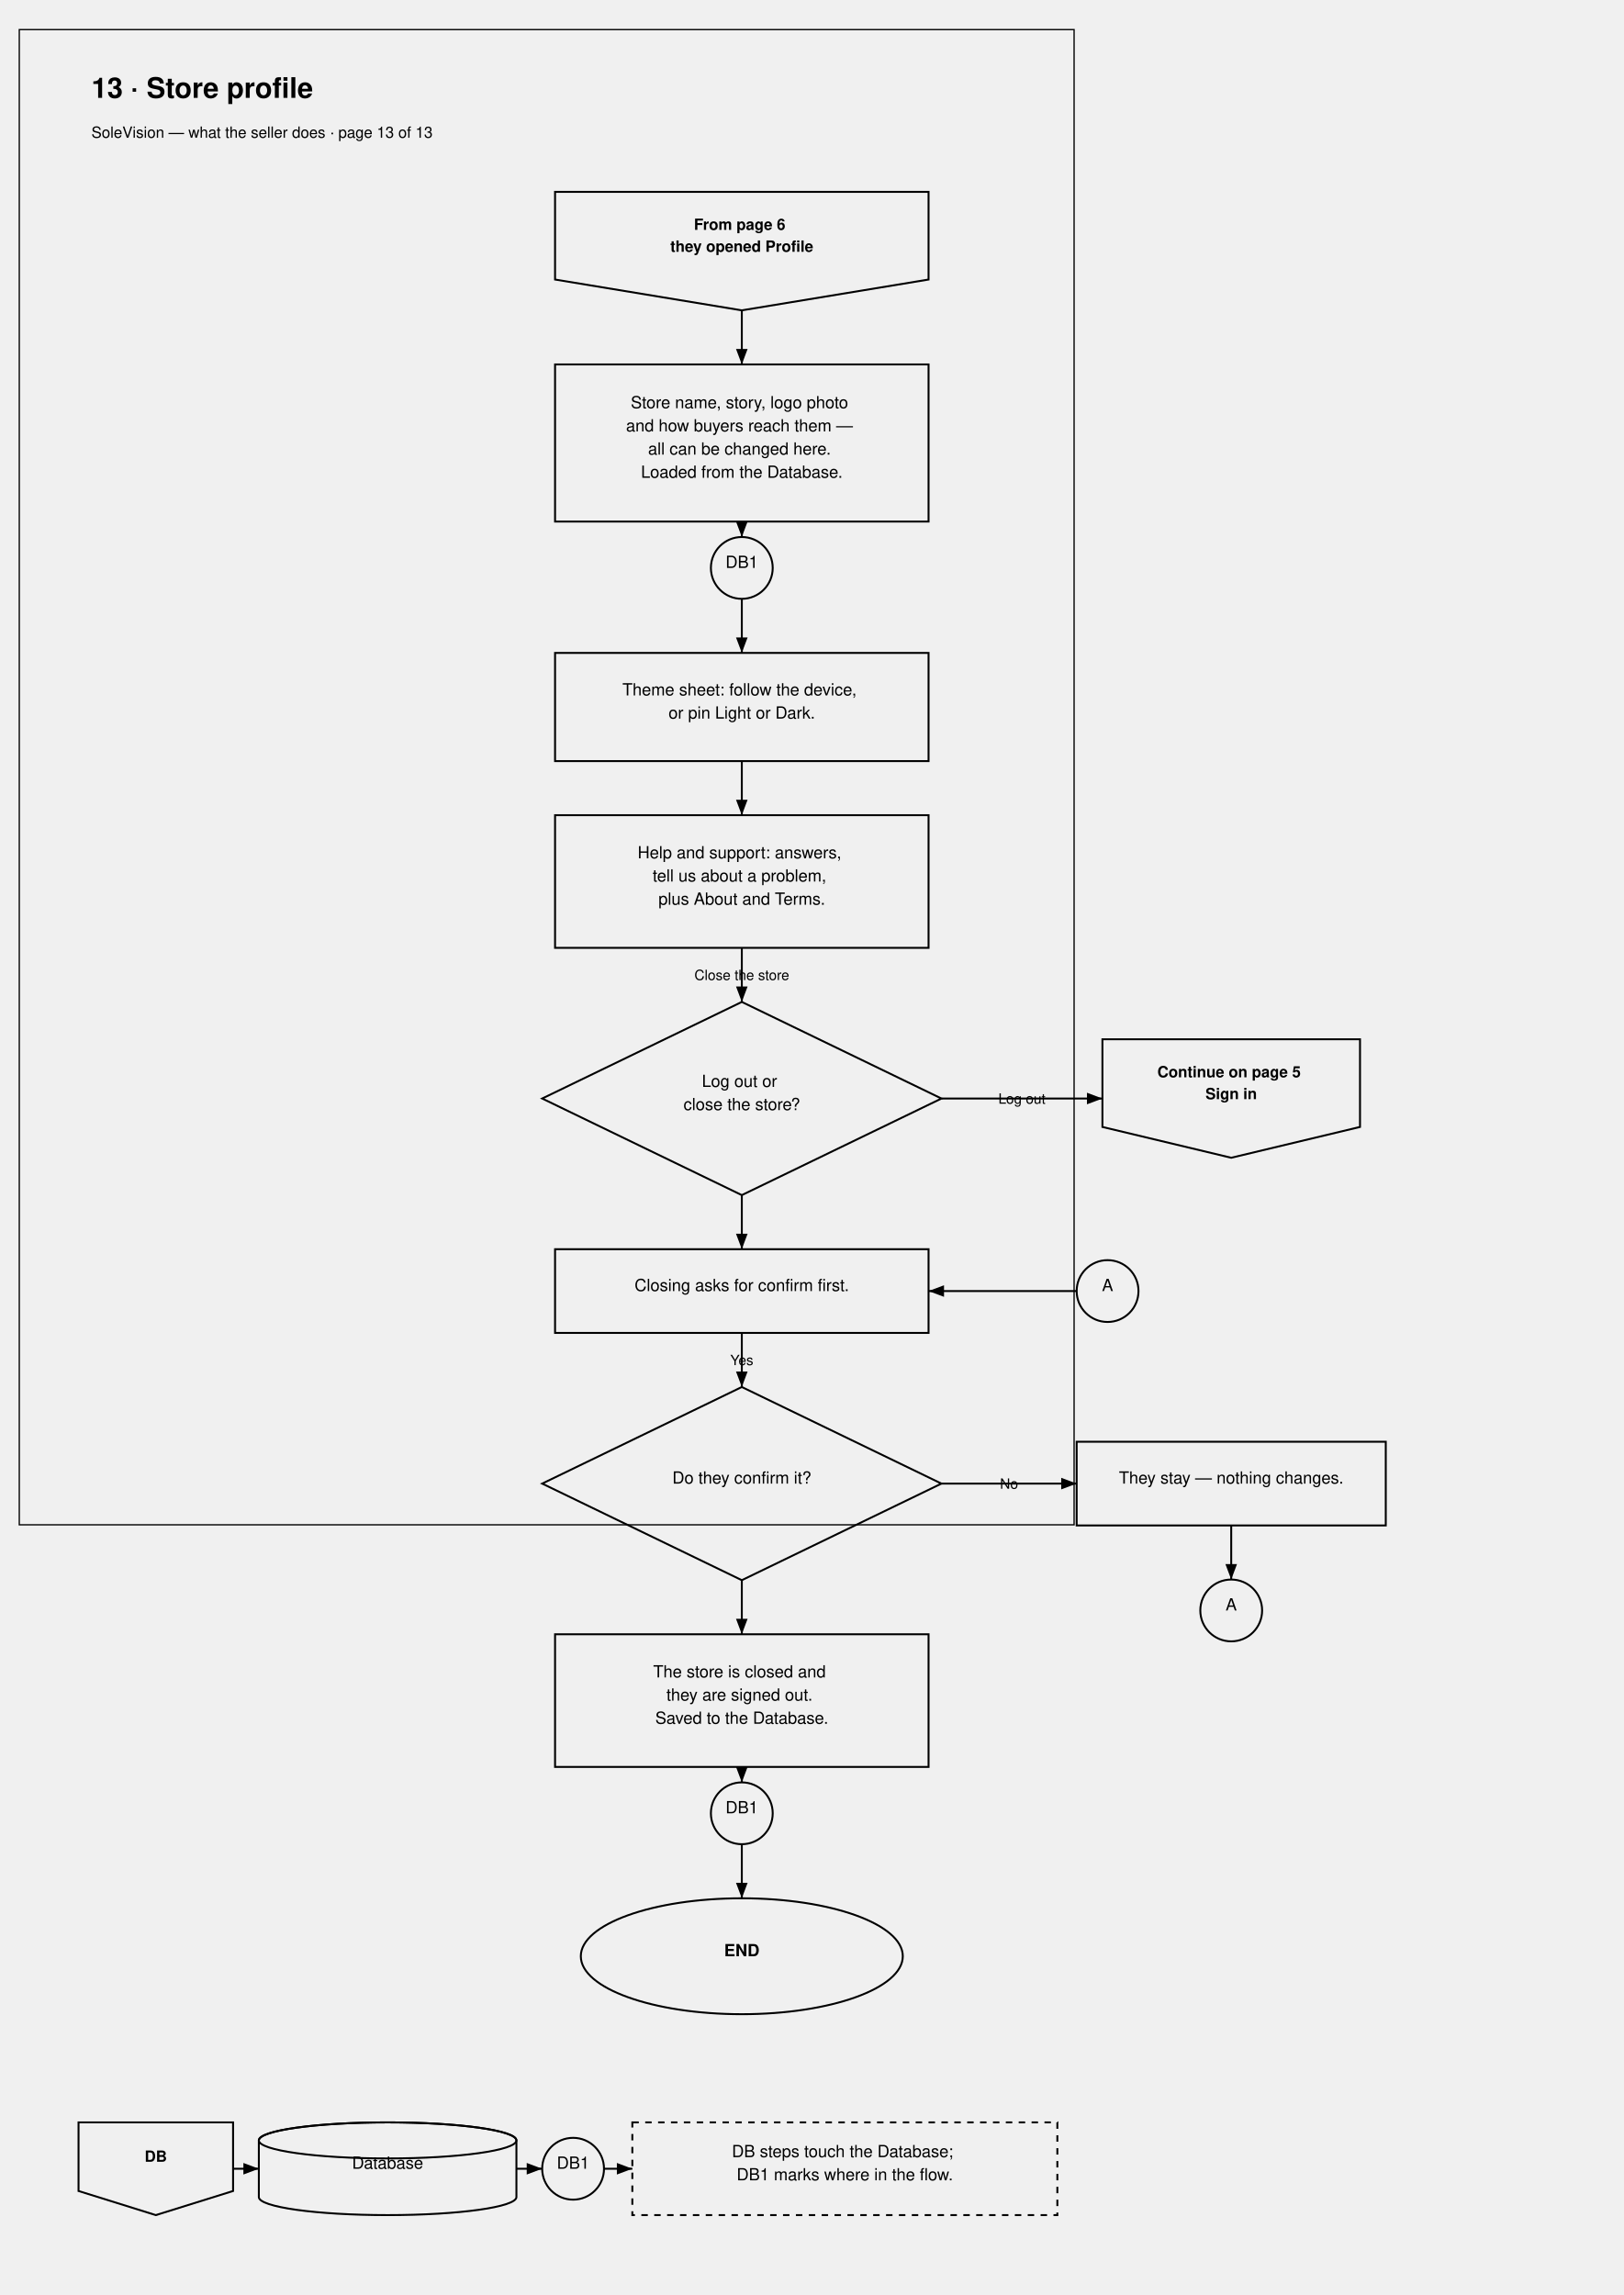
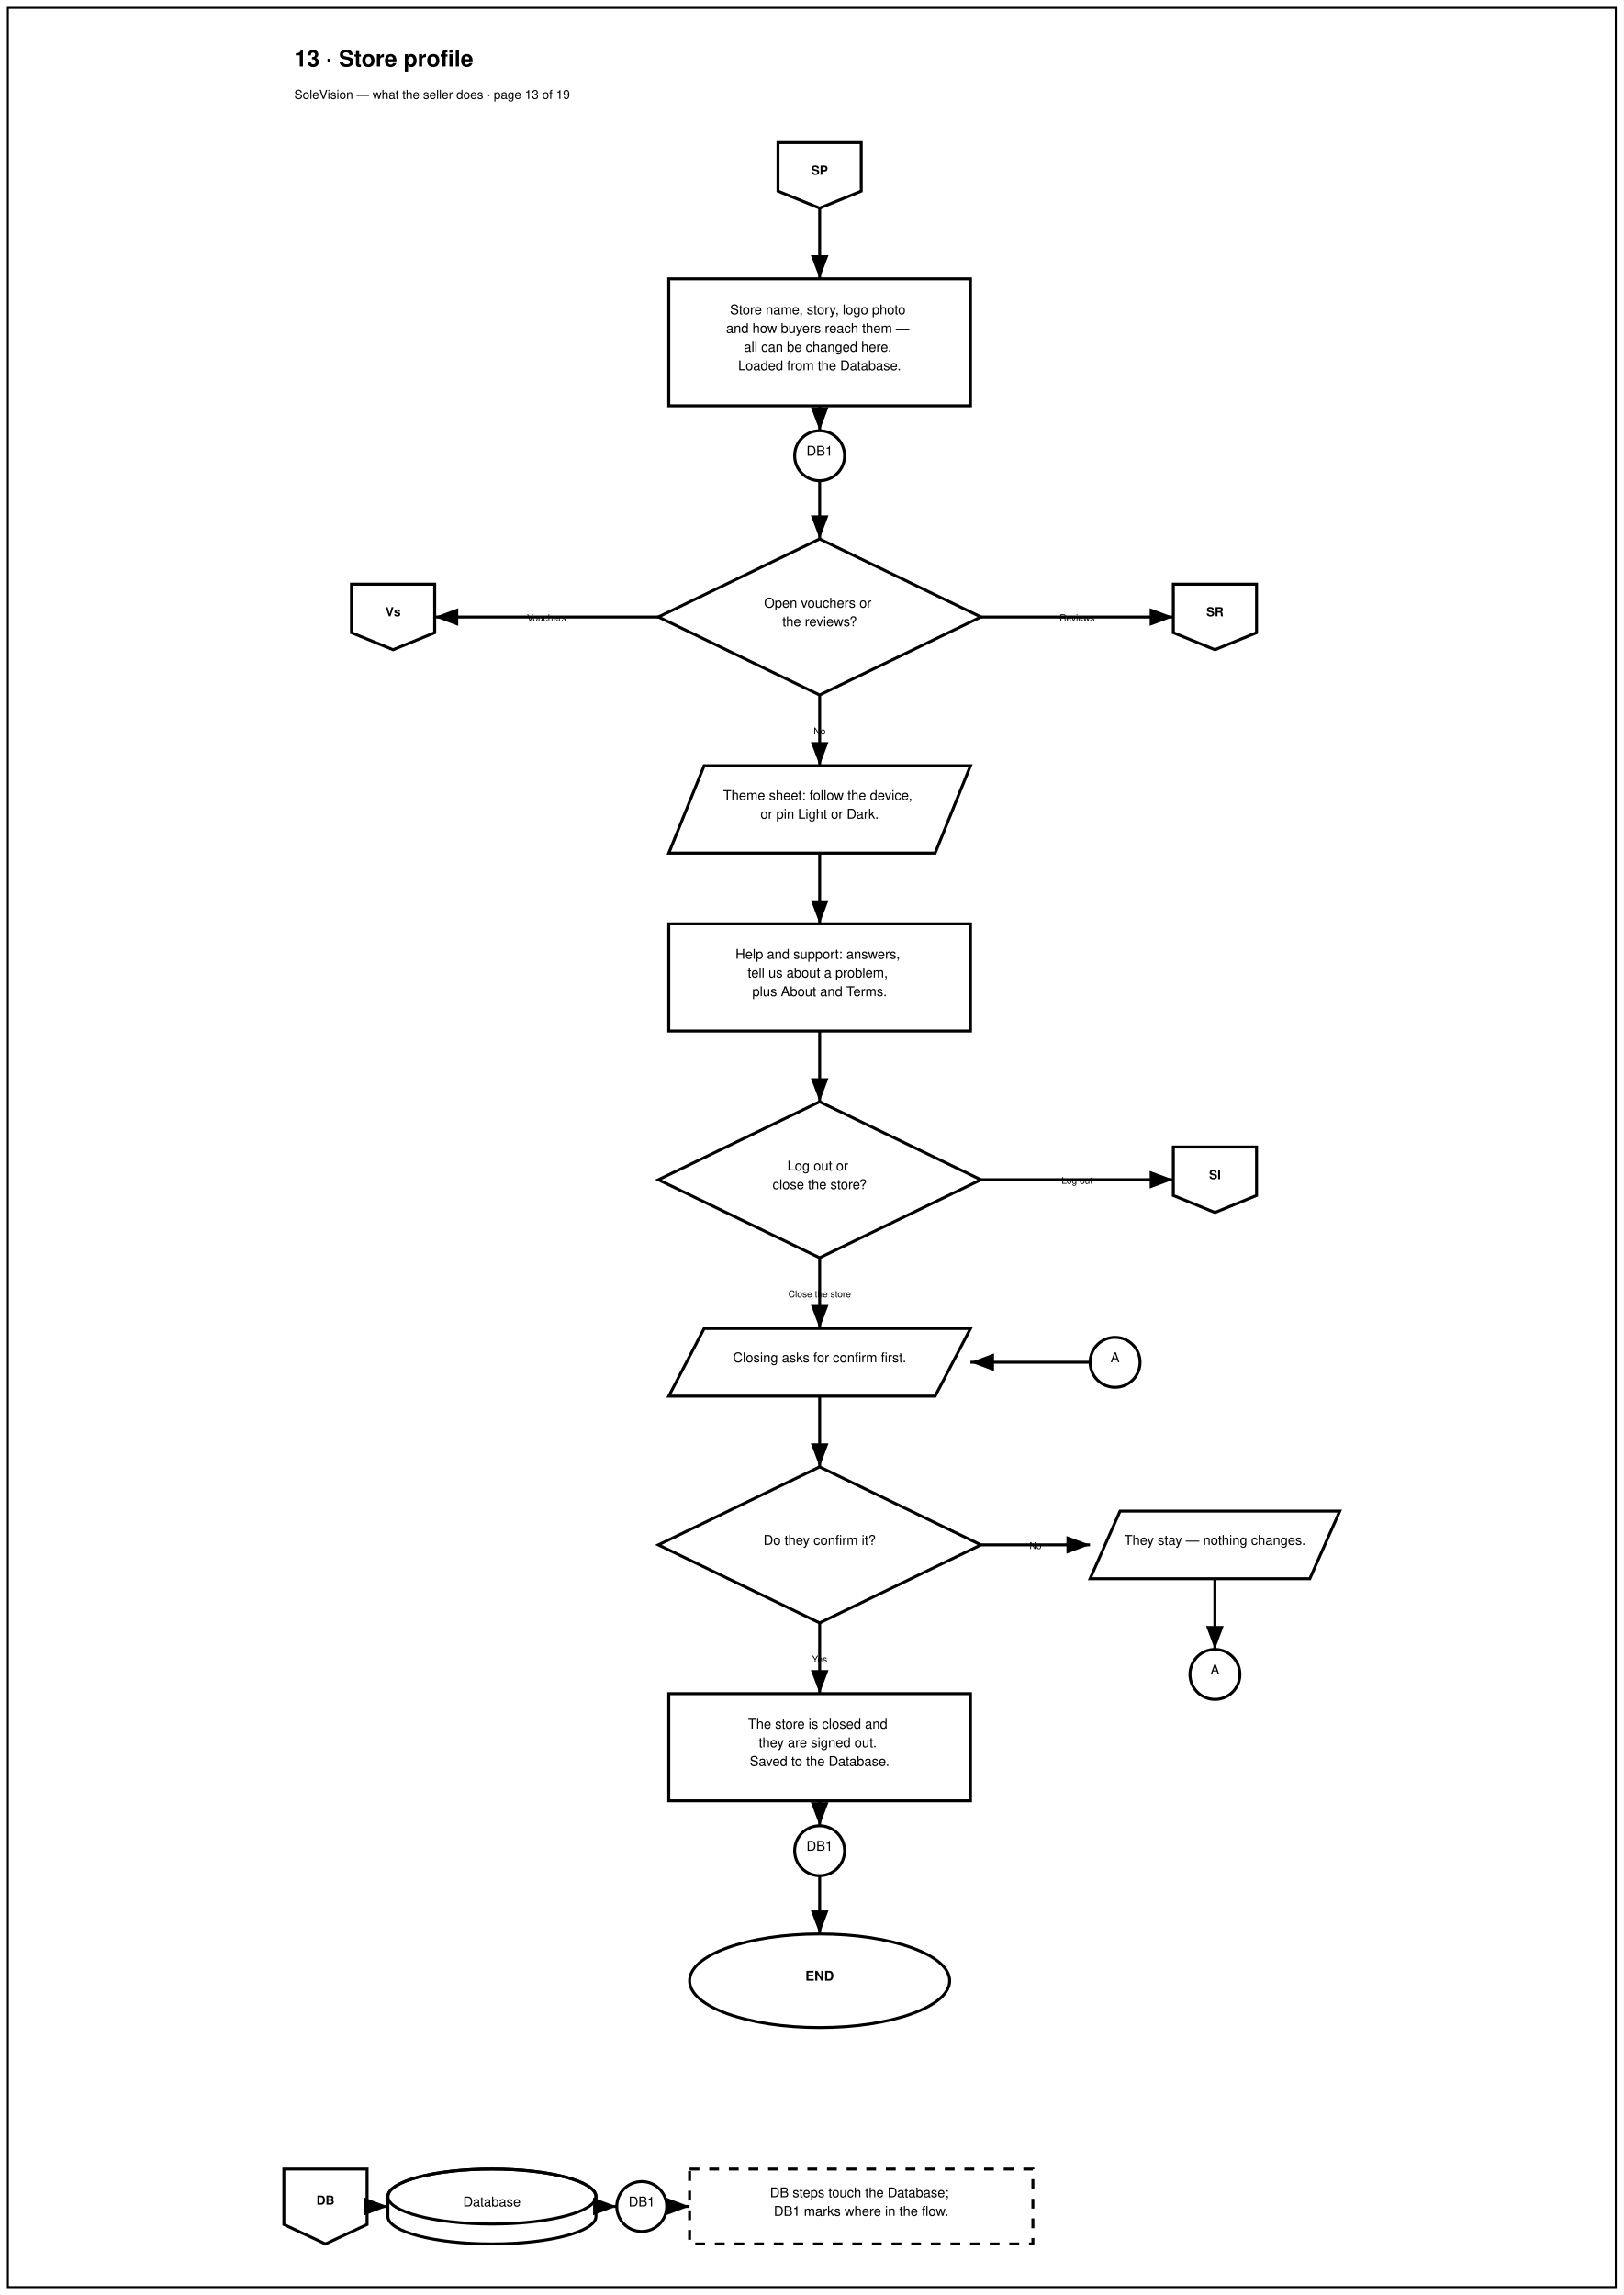
<svg xmlns="http://www.w3.org/2000/svg" width="827" height="1169" viewBox="0 0 827 1169">
-   <g transform="translate(40,40) scale(0.656) translate(-50.0,-42.0)">
-     <defs>
-       <marker id="arrow" markerWidth="10" markerHeight="10" refX="8" refY="3" orient="auto" markerUnits="strokeWidth">
-         <path d="M0,0 L8,3 L0,6 z" fill="#000000" />
-       </marker>
-     </defs>
-     <rect x="4" y="4" width="819" height="1161" fill="none" stroke="#000000" stroke-width="1" />
-     <text font-family="Helvetica, Arial, sans-serif" font-size="22" font-weight="bold" fill="#000000" text-anchor="start">
-       <tspan x="60" y="57.0">13 · Store profile</tspan>
-     </text>
-     <text font-family="Helvetica, Arial, sans-serif" font-size="12" fill="#000000" text-anchor="start">
-       <tspan x="60" y="88.0">SoleVision — what the seller does · page 13 of 13</tspan>
-     </text>
-     <polyline points="565.0,222.0 565.0,264.0" fill="none" stroke="#000000" stroke-width="1.5" marker-end="url(#arrow)" />
-     <polyline points="565.0,386.0 565.0,398.0" fill="none" stroke="#000000" stroke-width="1.5" marker-end="url(#arrow)" />
-     <polyline points="565.0,446.0 565.0,488.0" fill="none" stroke="#000000" stroke-width="1.5" marker-end="url(#arrow)" />
-     <polyline points="565.0,572.0 565.0,614.0" fill="none" stroke="#000000" stroke-width="1.5" marker-end="url(#arrow)" />
-     <polyline points="565.0,717.0 565.0,759.0" fill="none" stroke="#000000" stroke-width="1.5" marker-end="url(#arrow)" />
-     <polyline points="720.0,834.0 845.0,834.0" fill="none" stroke="#000000" stroke-width="1.5" marker-end="url(#arrow)" />
-     <polyline points="565.0,909.0 565.0,951.0" fill="none" stroke="#000000" stroke-width="1.5" marker-end="url(#arrow)" />
-     <polyline points="565.0,1016.0 565.0,1058.0" fill="none" stroke="#000000" stroke-width="1.5" marker-end="url(#arrow)" />
-     <polyline points="720.0,1133.0 825.0,1133.0" fill="none" stroke="#000000" stroke-width="1.5" marker-end="url(#arrow)" />
-     <polyline points="945.0,1165.5 945.0,1207.5" fill="none" stroke="#000000" stroke-width="1.5" marker-end="url(#arrow)" />
-     <polyline points="565.0,1208.0 565.0,1250.0" fill="none" stroke="#000000" stroke-width="1.5" marker-end="url(#arrow)" />
-     <polyline points="565.0,1353.0 565.0,1365.0" fill="none" stroke="#000000" stroke-width="1.5" marker-end="url(#arrow)" />
-     <polyline points="565.0,1413.0 565.0,1455.0" fill="none" stroke="#000000" stroke-width="1.5" marker-end="url(#arrow)" />
-     <polyline points="170.0,1665.0 190.0,1665.0" fill="none" stroke="#000000" stroke-width="1.5" marker-end="url(#arrow)" />
-     <polyline points="390.0,1665.0 410.0,1665.0" fill="none" stroke="#000000" stroke-width="1.5" marker-end="url(#arrow)" />
-     <polyline points="458.0,1665.0 480.0,1665.0" fill="none" stroke="#000000" stroke-width="1.5" marker-end="url(#arrow)" />
-     <polyline points="825.0,983.5 710.0,983.5" fill="none" stroke="#000000" stroke-width="1.5" marker-end="url(#arrow)" />
-     <text font-family="Helvetica, Arial, sans-serif" font-size="11" fill="#000000" text-anchor="middle">
-       <tspan x="565" y="742.0">Close the store</tspan>
-     </text>
-     <text font-family="Helvetica, Arial, sans-serif" font-size="11" fill="#000000" text-anchor="middle">
-       <tspan x="782.5" y="838.0">Log out</tspan>
-     </text>
-     <text font-family="Helvetica, Arial, sans-serif" font-size="11" fill="#000000" text-anchor="middle">
-       <tspan x="565" y="1041.0">Yes</tspan>
-     </text>
-     <text font-family="Helvetica, Arial, sans-serif" font-size="11" fill="#000000" text-anchor="middle">
-       <tspan x="772.5" y="1137.0">No</tspan>
-     </text>
-     <polygon points="420,130 710,130 710,198.08 565,222 420,198.08" fill="none" stroke="#000000" stroke-width="1.5" />
-     <text font-family="Helvetica, Arial, sans-serif" font-size="12" font-weight="bold" fill="#000000" text-anchor="middle">
-       <tspan x="565" y="159.5">From page 6</tspan>
-       <tspan x="565" y="176.5">they opened Profile</tspan>
-     </text>
-     <rect x="420" y="264" width="290" height="122" rx="0" fill="none" stroke="#000000" stroke-width="1.5" />
-     <text font-family="Helvetica, Arial, sans-serif" font-size="13" fill="#000000" text-anchor="middle">
-       <tspan x="565" y="298.0">Store name, story, logo photo</tspan>
-       <tspan x="565" y="316.0">and how buyers reach them —</tspan>
-       <tspan x="565" y="334.0">all can be changed here.</tspan>
-       <tspan x="565" y="352.0">Loaded from the Database.</tspan>
-     </text>
-     <circle cx="565" cy="422" r="24" fill="none" stroke="#000000" stroke-width="1.5" />
-     <text font-family="Helvetica, Arial, sans-serif" font-size="13" fill="#000000" text-anchor="middle">
-       <tspan x="565" y="422.0">DB1</tspan>
-     </text>
-     <rect x="420" y="488" width="290" height="84" rx="0" fill="none" stroke="#000000" stroke-width="1.5" />
-     <text font-family="Helvetica, Arial, sans-serif" font-size="13" fill="#000000" text-anchor="middle">
-       <tspan x="565" y="521.0">Theme sheet: follow the device,</tspan>
-       <tspan x="565" y="539.0">or pin Light or Dark.</tspan>
-     </text>
-     <rect x="420" y="614" width="290" height="103" rx="0" fill="none" stroke="#000000" stroke-width="1.5" />
-     <text font-family="Helvetica, Arial, sans-serif" font-size="13" fill="#000000" text-anchor="middle">
-       <tspan x="565" y="647.5">Help and support: answers,</tspan>
-       <tspan x="565" y="665.5">tell us about a problem,</tspan>
-       <tspan x="565" y="683.5">plus About and Terms.</tspan>
-     </text>
-     <polygon points="565,759 720,834 565,909 410,834" fill="none" stroke="#000000" stroke-width="1.5" />
-     <text font-family="Helvetica, Arial, sans-serif" font-size="13" fill="#000000" text-anchor="middle">
-       <tspan x="565" y="825.0">Log out or</tspan>
-       <tspan x="565" y="843.0">close the store?</tspan>
-     </text>
-     <polygon points="845,788 1045,788 1045,856.08 945,880 845,856.08" fill="none" stroke="#000000" stroke-width="1.5" />
-     <text font-family="Helvetica, Arial, sans-serif" font-size="12" font-weight="bold" fill="#000000" text-anchor="middle">
-       <tspan x="945" y="817.5">Continue on page 5</tspan>
-       <tspan x="945" y="834.5">Sign in</tspan>
-     </text>
-     <rect x="420" y="951" width="290" height="65" rx="0" fill="none" stroke="#000000" stroke-width="1.5" />
-     <text font-family="Helvetica, Arial, sans-serif" font-size="13" fill="#000000" text-anchor="middle">
-       <tspan x="565" y="983.5">Closing asks for confirm first.</tspan>
-     </text>
-     <polygon points="565,1058 720,1133 565,1208 410,1133" fill="none" stroke="#000000" stroke-width="1.5" />
-     <text font-family="Helvetica, Arial, sans-serif" font-size="13" fill="#000000" text-anchor="middle">
-       <tspan x="565" y="1133.0">Do they confirm it?</tspan>
-     </text>
-     <rect x="825" y="1100.5" width="240" height="65" rx="0" fill="none" stroke="#000000" stroke-width="1.5" />
-     <text font-family="Helvetica, Arial, sans-serif" font-size="13" fill="#000000" text-anchor="middle">
-       <tspan x="945" y="1133.0">They stay — nothing changes.</tspan>
-     </text>
-     <circle cx="945" cy="1231.5" r="24" fill="none" stroke="#000000" stroke-width="1.5" />
-     <text font-family="Helvetica, Arial, sans-serif" font-size="13" fill="#000000" text-anchor="middle">
-       <tspan x="945" y="1231.5">A</tspan>
-     </text>
-     <rect x="420" y="1250" width="290" height="103" rx="0" fill="none" stroke="#000000" stroke-width="1.5" />
-     <text font-family="Helvetica, Arial, sans-serif" font-size="13" fill="#000000" text-anchor="middle">
-       <tspan x="565" y="1283.5">The store is closed and</tspan>
-       <tspan x="565" y="1301.5">they are signed out.</tspan>
-       <tspan x="565" y="1319.5">Saved to the Database.</tspan>
-     </text>
-     <circle cx="565" cy="1389" r="24" fill="none" stroke="#000000" stroke-width="1.5" />
-     <text font-family="Helvetica, Arial, sans-serif" font-size="13" fill="#000000" text-anchor="middle">
-       <tspan x="565" y="1389.0">DB1</tspan>
-     </text>
-     <ellipse cx="565" cy="1500" rx="125" ry="45" fill="none" stroke="#000000" stroke-width="1.5" />
-     <text font-family="Helvetica, Arial, sans-serif" font-size="13" font-weight="bold" fill="#000000" text-anchor="middle">
-       <tspan x="565" y="1500.0">END</tspan>
-     </text>
-     <polygon points="50,1629 170,1629 170,1682.28 110,1701 50,1682.28" fill="none" stroke="#000000" stroke-width="1.5" />
-     <text font-family="Helvetica, Arial, sans-serif" font-size="12" font-weight="bold" fill="#000000" text-anchor="middle">
-       <tspan x="110" y="1659.6">DB</tspan>
-     </text>
-     <path d="M190,1643 L190,1687 A100,14 0 0,0 390,1687 L390,1643 A100,14 0 0,0 190,1643 Z" fill="none" stroke="#000000" stroke-width="1.5" />
-     <ellipse cx="290" cy="1643" rx="100" ry="14" fill="none" stroke="#000000" stroke-width="1.5" />
-     <text font-family="Helvetica, Arial, sans-serif" font-size="13" fill="#000000" text-anchor="middle">
-       <tspan x="290" y="1665.0">Database</tspan>
-     </text>
-     <circle cx="434" cy="1665" r="24" fill="none" stroke="#000000" stroke-width="1.5" />
-     <text font-family="Helvetica, Arial, sans-serif" font-size="13" fill="#000000" text-anchor="middle">
-       <tspan x="434" y="1665.0">DB1</tspan>
-     </text>
-     <rect x="480" y="1629" width="330" height="72" rx="0" fill="none" stroke="#000000" stroke-width="1.5" stroke-dasharray="5 5" />
-     <text font-family="Helvetica, Arial, sans-serif" font-size="13" fill="#000000" text-anchor="middle">
-       <tspan x="645" y="1656.0">DB steps touch the Database;</tspan>
-       <tspan x="645" y="1674.0">DB1 marks where in the flow.</tspan>
-     </text>
-     <circle cx="849" cy="983.5" r="24" fill="none" stroke="#000000" stroke-width="1.5" />
-     <text font-family="Helvetica, Arial, sans-serif" font-size="13" fill="#000000" text-anchor="middle">
-       <tspan x="849" y="983.5">A</tspan>
-     </text>
-   </g>
+   <rect x="0" y="0" width="827" height="1169" fill="#FFFFFF" />
+   <defs>
+     <marker id="arrow" markerWidth="10" markerHeight="10" refX="8" refY="3" orient="auto" markerUnits="strokeWidth">
+       <path d="M0,0 L8,3 L0,6 z" fill="#000000" />
+     </marker>
+   </defs>
+   <rect x="4" y="4" width="819" height="1161" fill="none" stroke="#000000" stroke-width="1" />
+   <text font-family="Helvetica, Arial, sans-serif" font-size="11.657" font-weight="bold" fill="#000000" text-anchor="start">
+     <tspan x="149.882" y="33.9">13 · Store profile</tspan>
+   </text>
+   <text font-family="Helvetica, Arial, sans-serif" font-size="6.359" fill="#000000" text-anchor="start">
+     <tspan x="149.882" y="50.4">SoleVision — what the seller does · page 13 of 19</tspan>
+   </text>
+   <polyline points="417.5,106.0 417.5,142.0 417.5,142.0" fill="none" stroke="#000000" stroke-width="1.5" marker-end="url(#arrow)" />
+   <polyline points="417.5,206.7 417.5,219.4" fill="none" stroke="#000000" stroke-width="1.5" marker-end="url(#arrow)" />
+   <polyline points="417.5,244.8 417.5,274.5 417.5,274.5" fill="none" stroke="#000000" stroke-width="1.5" marker-end="url(#arrow)" />
+   <polyline points="335.3,314.3 221.4,314.3 221.4,314.3" fill="none" stroke="#000000" stroke-width="1.5" marker-end="url(#arrow)" />
+   <polyline points="499.6,314.3 597.6,314.3 597.6,314.3" fill="none" stroke="#000000" stroke-width="1.5" marker-end="url(#arrow)" />
+   <polyline points="417.5,354.0 417.5,390.0 417.5,390.0" fill="none" stroke="#000000" stroke-width="1.5" marker-end="url(#arrow)" />
+   <polyline points="417.5,434.5 417.5,470.6" fill="none" stroke="#000000" stroke-width="1.5" marker-end="url(#arrow)" />
+   <polyline points="417.5,525.2 417.5,561.2 417.5,561.2" fill="none" stroke="#000000" stroke-width="1.5" marker-end="url(#arrow)" />
+   <polyline points="499.6,600.9 597.6,600.9" fill="none" stroke="#000000" stroke-width="1.5" marker-end="url(#arrow)" />
+   <polyline points="417.5,640.7 417.5,676.7 417.5,676.7" fill="none" stroke="#000000" stroke-width="1.5" marker-end="url(#arrow)" />
+   <polyline points="417.5,711.1 417.5,747.2 417.5,747.2" fill="none" stroke="#000000" stroke-width="1.5" marker-end="url(#arrow)" />
+   <polyline points="499.6,786.9 555.2,786.9" fill="none" stroke="#000000" stroke-width="1.5" marker-end="url(#arrow)" />
+   <polyline points="618.8,804.1 618.8,840.2" fill="none" stroke="#000000" stroke-width="1.5" marker-end="url(#arrow)" />
+   <polyline points="417.5,826.7 417.5,862.7 417.5,862.7" fill="none" stroke="#000000" stroke-width="1.5" marker-end="url(#arrow)" />
+   <polyline points="417.5,917.3 417.5,930.0" fill="none" stroke="#000000" stroke-width="1.5" marker-end="url(#arrow)" />
+   <polyline points="417.5,955.4 417.5,985.1" fill="none" stroke="#000000" stroke-width="1.5" marker-end="url(#arrow)" />
+   <polyline points="187.0,1123.9 197.6,1123.9" fill="none" stroke="#000000" stroke-width="1.5" marker-end="url(#arrow)" />
+   <polyline points="303.5,1123.9 314.1,1123.9" fill="none" stroke="#000000" stroke-width="1.5" marker-end="url(#arrow)" />
+   <polyline points="339.6,1123.9 351.2,1123.9" fill="none" stroke="#000000" stroke-width="1.5" marker-end="url(#arrow)" />
+   <polyline points="555.2,693.9 494.3,693.9" fill="none" stroke="#000000" stroke-width="1.5" marker-end="url(#arrow)" />
+   <text font-family="Helvetica, Arial, sans-serif" font-size="4.769" fill="#000000" text-anchor="middle">
+     <tspan x="278.379" y="316.4">Vouchers</tspan>
+   </text>
+   <text font-family="Helvetica, Arial, sans-serif" font-size="4.769" fill="#000000" text-anchor="middle">
+     <tspan x="548.621" y="316.4">Reviews</tspan>
+   </text>
+   <text font-family="Helvetica, Arial, sans-serif" font-size="4.769" fill="#000000" text-anchor="middle">
+     <tspan x="417.474" y="374.1">No</tspan>
+   </text>
+   <text font-family="Helvetica, Arial, sans-serif" font-size="4.769" fill="#000000" text-anchor="middle">
+     <tspan x="548.621" y="603.0">Log out</tspan>
+   </text>
+   <text font-family="Helvetica, Arial, sans-serif" font-size="4.769" fill="#000000" text-anchor="middle">
+     <tspan x="417.474" y="660.8">Close the store</tspan>
+   </text>
+   <text font-family="Helvetica, Arial, sans-serif" font-size="4.769" fill="#000000" text-anchor="middle">
+     <tspan x="527.426" y="789.0">No</tspan>
+   </text>
+   <text font-family="Helvetica, Arial, sans-serif" font-size="4.769" fill="#000000" text-anchor="middle">
+     <tspan x="417.474" y="846.8">Yes</tspan>
+   </text>
+   <polygon points="396.279,72.63 438.67,72.63 438.67,97.333 417.474,106.013 396.279,97.333" fill="none" stroke="#000000" stroke-width="1.5" />
+   <text font-family="Helvetica, Arial, sans-serif" font-size="6.359" font-weight="bold" fill="#000000" text-anchor="middle">
+     <tspan x="417.474" y="89.0">SP</tspan>
+   </text>
+   <rect x="340.641" y="142.045" width="153.667" height="64.646" rx="0" fill="none" stroke="#000000" stroke-width="1.5" />
+   <text font-family="Helvetica, Arial, sans-serif" font-size="6.889" fill="#000000" text-anchor="middle">
+     <tspan x="417.474" y="160.1">Store name, story, logo photo</tspan>
+     <tspan x="417.474" y="169.6">and how buyers reach them —</tspan>
+     <tspan x="417.474" y="179.1">all can be changed here.</tspan>
+     <tspan x="417.474" y="188.6">Loaded from the Database.</tspan>
+   </text>
+   <circle cx="417.474" cy="232.126" r="12.717" fill="none" stroke="#000000" stroke-width="1.5" />
+   <text font-family="Helvetica, Arial, sans-serif" font-size="6.889" fill="#000000" text-anchor="middle">
+     <tspan x="417.474" y="232.1">DB1</tspan>
+   </text>
+   <polygon points="417.474,274.517 499.606,314.258 417.474,354 335.342,314.258" fill="none" stroke="#000000" stroke-width="1.5" />
+   <text font-family="Helvetica, Arial, sans-serif" font-size="6.889" fill="#000000" text-anchor="middle">
+     <tspan x="417.474" y="309.5">Open vouchers or</tspan>
+     <tspan x="417.474" y="319.0">the reviews?</tspan>
+   </text>
+   <polygon points="179.025,297.567 221.416,297.567 221.416,322.27 200.221,330.949 179.025,322.27" fill="none" stroke="#000000" stroke-width="1.5" />
+   <text font-family="Helvetica, Arial, sans-serif" font-size="6.359" font-weight="bold" fill="#000000" text-anchor="middle">
+     <tspan x="200.221" y="313.9">Vs</tspan>
+   </text>
+   <polygon points="597.635,297.567 640.026,297.567 640.026,322.27 618.831,330.949 597.635,322.27" fill="none" stroke="#000000" stroke-width="1.5" />
+   <text font-family="Helvetica, Arial, sans-serif" font-size="6.359" font-weight="bold" fill="#000000" text-anchor="middle">
+     <tspan x="618.831" y="313.9">SR</tspan>
+   </text>
+   <polygon points="358.641,390.032 494.308,390.032 476.308,434.542 340.641,434.542" fill="none" stroke="#000000" stroke-width="1.5" />
+   <text font-family="Helvetica, Arial, sans-serif" font-size="6.889" fill="#000000" text-anchor="middle">
+     <tspan x="417.474" y="407.5">Theme sheet: follow the device,</tspan>
+     <tspan x="417.474" y="417.0">or pin Light or Dark.</tspan>
+   </text>
+   <rect x="340.641" y="470.574" width="153.667" height="54.578" rx="0" fill="none" stroke="#000000" stroke-width="1.5" />
+   <text font-family="Helvetica, Arial, sans-serif" font-size="6.889" fill="#000000" text-anchor="middle">
+     <tspan x="417.474" y="488.4">Help and support: answers,</tspan>
+     <tspan x="417.474" y="497.9">tell us about a problem,</tspan>
+     <tspan x="417.474" y="507.4">plus About and Terms.</tspan>
+   </text>
+   <polygon points="417.474,561.185 499.606,600.926 417.474,640.668 335.342,600.926" fill="none" stroke="#000000" stroke-width="1.5" />
+   <text font-family="Helvetica, Arial, sans-serif" font-size="6.889" fill="#000000" text-anchor="middle">
+     <tspan x="417.474" y="596.2">Log out or</tspan>
+     <tspan x="417.474" y="605.7">close the store?</tspan>
+   </text>
+   <polygon points="597.635,584.235 640.026,584.235 640.026,608.938 618.831,617.618 597.635,608.938" fill="none" stroke="#000000" stroke-width="1.5" />
+   <text font-family="Helvetica, Arial, sans-serif" font-size="6.359" font-weight="bold" fill="#000000" text-anchor="middle">
+     <tspan x="618.831" y="600.6">SI</tspan>
+   </text>
+   <polygon points="358.641,676.7 494.308,676.7 476.308,711.143 340.641,711.143" fill="none" stroke="#000000" stroke-width="1.5" />
+   <text font-family="Helvetica, Arial, sans-serif" font-size="6.889" fill="#000000" text-anchor="middle">
+     <tspan x="417.474" y="693.9">Closing asks for confirm first.</tspan>
+   </text>
+   <polygon points="417.474,747.175 499.606,786.917 417.474,826.658 335.342,786.917" fill="none" stroke="#000000" stroke-width="1.5" />
+   <text font-family="Helvetica, Arial, sans-serif" font-size="6.889" fill="#000000" text-anchor="middle">
+     <tspan x="417.474" y="786.9">Do they confirm it?</tspan>
+   </text>
+   <polygon points="570.505,769.695 682.417,769.695 667.156,804.138 555.245,804.138" fill="none" stroke="#000000" stroke-width="1.5" />
+   <text font-family="Helvetica, Arial, sans-serif" font-size="6.889" fill="#000000" text-anchor="middle">
+     <tspan x="618.831" y="786.9">They stay — nothing changes.</tspan>
+   </text>
+   <circle cx="618.831" cy="852.887" r="12.717" fill="none" stroke="#000000" stroke-width="1.5" />
+   <text font-family="Helvetica, Arial, sans-serif" font-size="6.889" fill="#000000" text-anchor="middle">
+     <tspan x="618.831" y="852.9">A</tspan>
+   </text>
+   <rect x="340.641" y="862.69" width="153.667" height="54.578" rx="0" fill="none" stroke="#000000" stroke-width="1.5" />
+   <text font-family="Helvetica, Arial, sans-serif" font-size="6.889" fill="#000000" text-anchor="middle">
+     <tspan x="417.474" y="880.5">The store is closed and</tspan>
+     <tspan x="417.474" y="890.0">they are signed out.</tspan>
+     <tspan x="417.474" y="899.5">Saved to the Database.</tspan>
+   </text>
+   <circle cx="417.474" cy="942.703" r="12.717" fill="none" stroke="#000000" stroke-width="1.5" />
+   <text font-family="Helvetica, Arial, sans-serif" font-size="6.889" fill="#000000" text-anchor="middle">
+     <tspan x="417.474" y="942.7">DB1</tspan>
+   </text>
+   <ellipse cx="417.474" cy="1008.939" rx="66.236" ry="23.845" fill="none" stroke="#000000" stroke-width="1.5" />
+   <text font-family="Helvetica, Arial, sans-serif" font-size="6.889" font-weight="bold" fill="#000000" text-anchor="middle">
+     <tspan x="417.474" y="1008.9">END</tspan>
+   </text>
+   <polygon points="144.583,1104.848 186.974,1104.848 186.974,1133.081 165.778,1143 144.583,1133.081" fill="none" stroke="#000000" stroke-width="1.5" />
+   <text font-family="Helvetica, Arial, sans-serif" font-size="6.359" font-weight="bold" fill="#000000" text-anchor="middle">
+     <tspan x="165.778" y="1123.0">DB</tspan>
+   </text>
+   <path d="M197.571,1118.848 L197.571,1129 A52.989,14 0 0,0 303.549,1129 L303.549,1118.848 A52.989,14 0 0,0 197.571,1118.848 Z" fill="none" stroke="#000000" stroke-width="1.5" />
+   <ellipse cx="250.56" cy="1118.848" rx="52.989" ry="14" fill="none" stroke="#000000" stroke-width="1.5" />
+   <text font-family="Helvetica, Arial, sans-serif" font-size="6.889" fill="#000000" text-anchor="middle">
+     <tspan x="250.56" y="1123.9">Database</tspan>
+   </text>
+   <circle cx="326.864" cy="1123.924" r="12.717" fill="none" stroke="#000000" stroke-width="1.5" />
+   <text font-family="Helvetica, Arial, sans-serif" font-size="6.889" fill="#000000" text-anchor="middle">
+     <tspan x="326.864" y="1123.9">DB1</tspan>
+   </text>
+   <rect x="351.238" y="1104.848" width="174.862" height="38.152" rx="0" fill="none" stroke="#000000" stroke-width="1.5" stroke-dasharray="5 5" />
+   <text font-family="Helvetica, Arial, sans-serif" font-size="6.889" fill="#000000" text-anchor="middle">
+     <tspan x="438.67" y="1119.2">DB steps touch the Database;</tspan>
+     <tspan x="438.67" y="1128.7">DB1 marks where in the flow.</tspan>
+   </text>
+   <circle cx="567.962" cy="693.921" r="12.717" fill="none" stroke="#000000" stroke-width="1.5" />
+   <text font-family="Helvetica, Arial, sans-serif" font-size="6.889" fill="#000000" text-anchor="middle">
+     <tspan x="567.962" y="693.9">A</tspan>
+   </text>
</svg>
